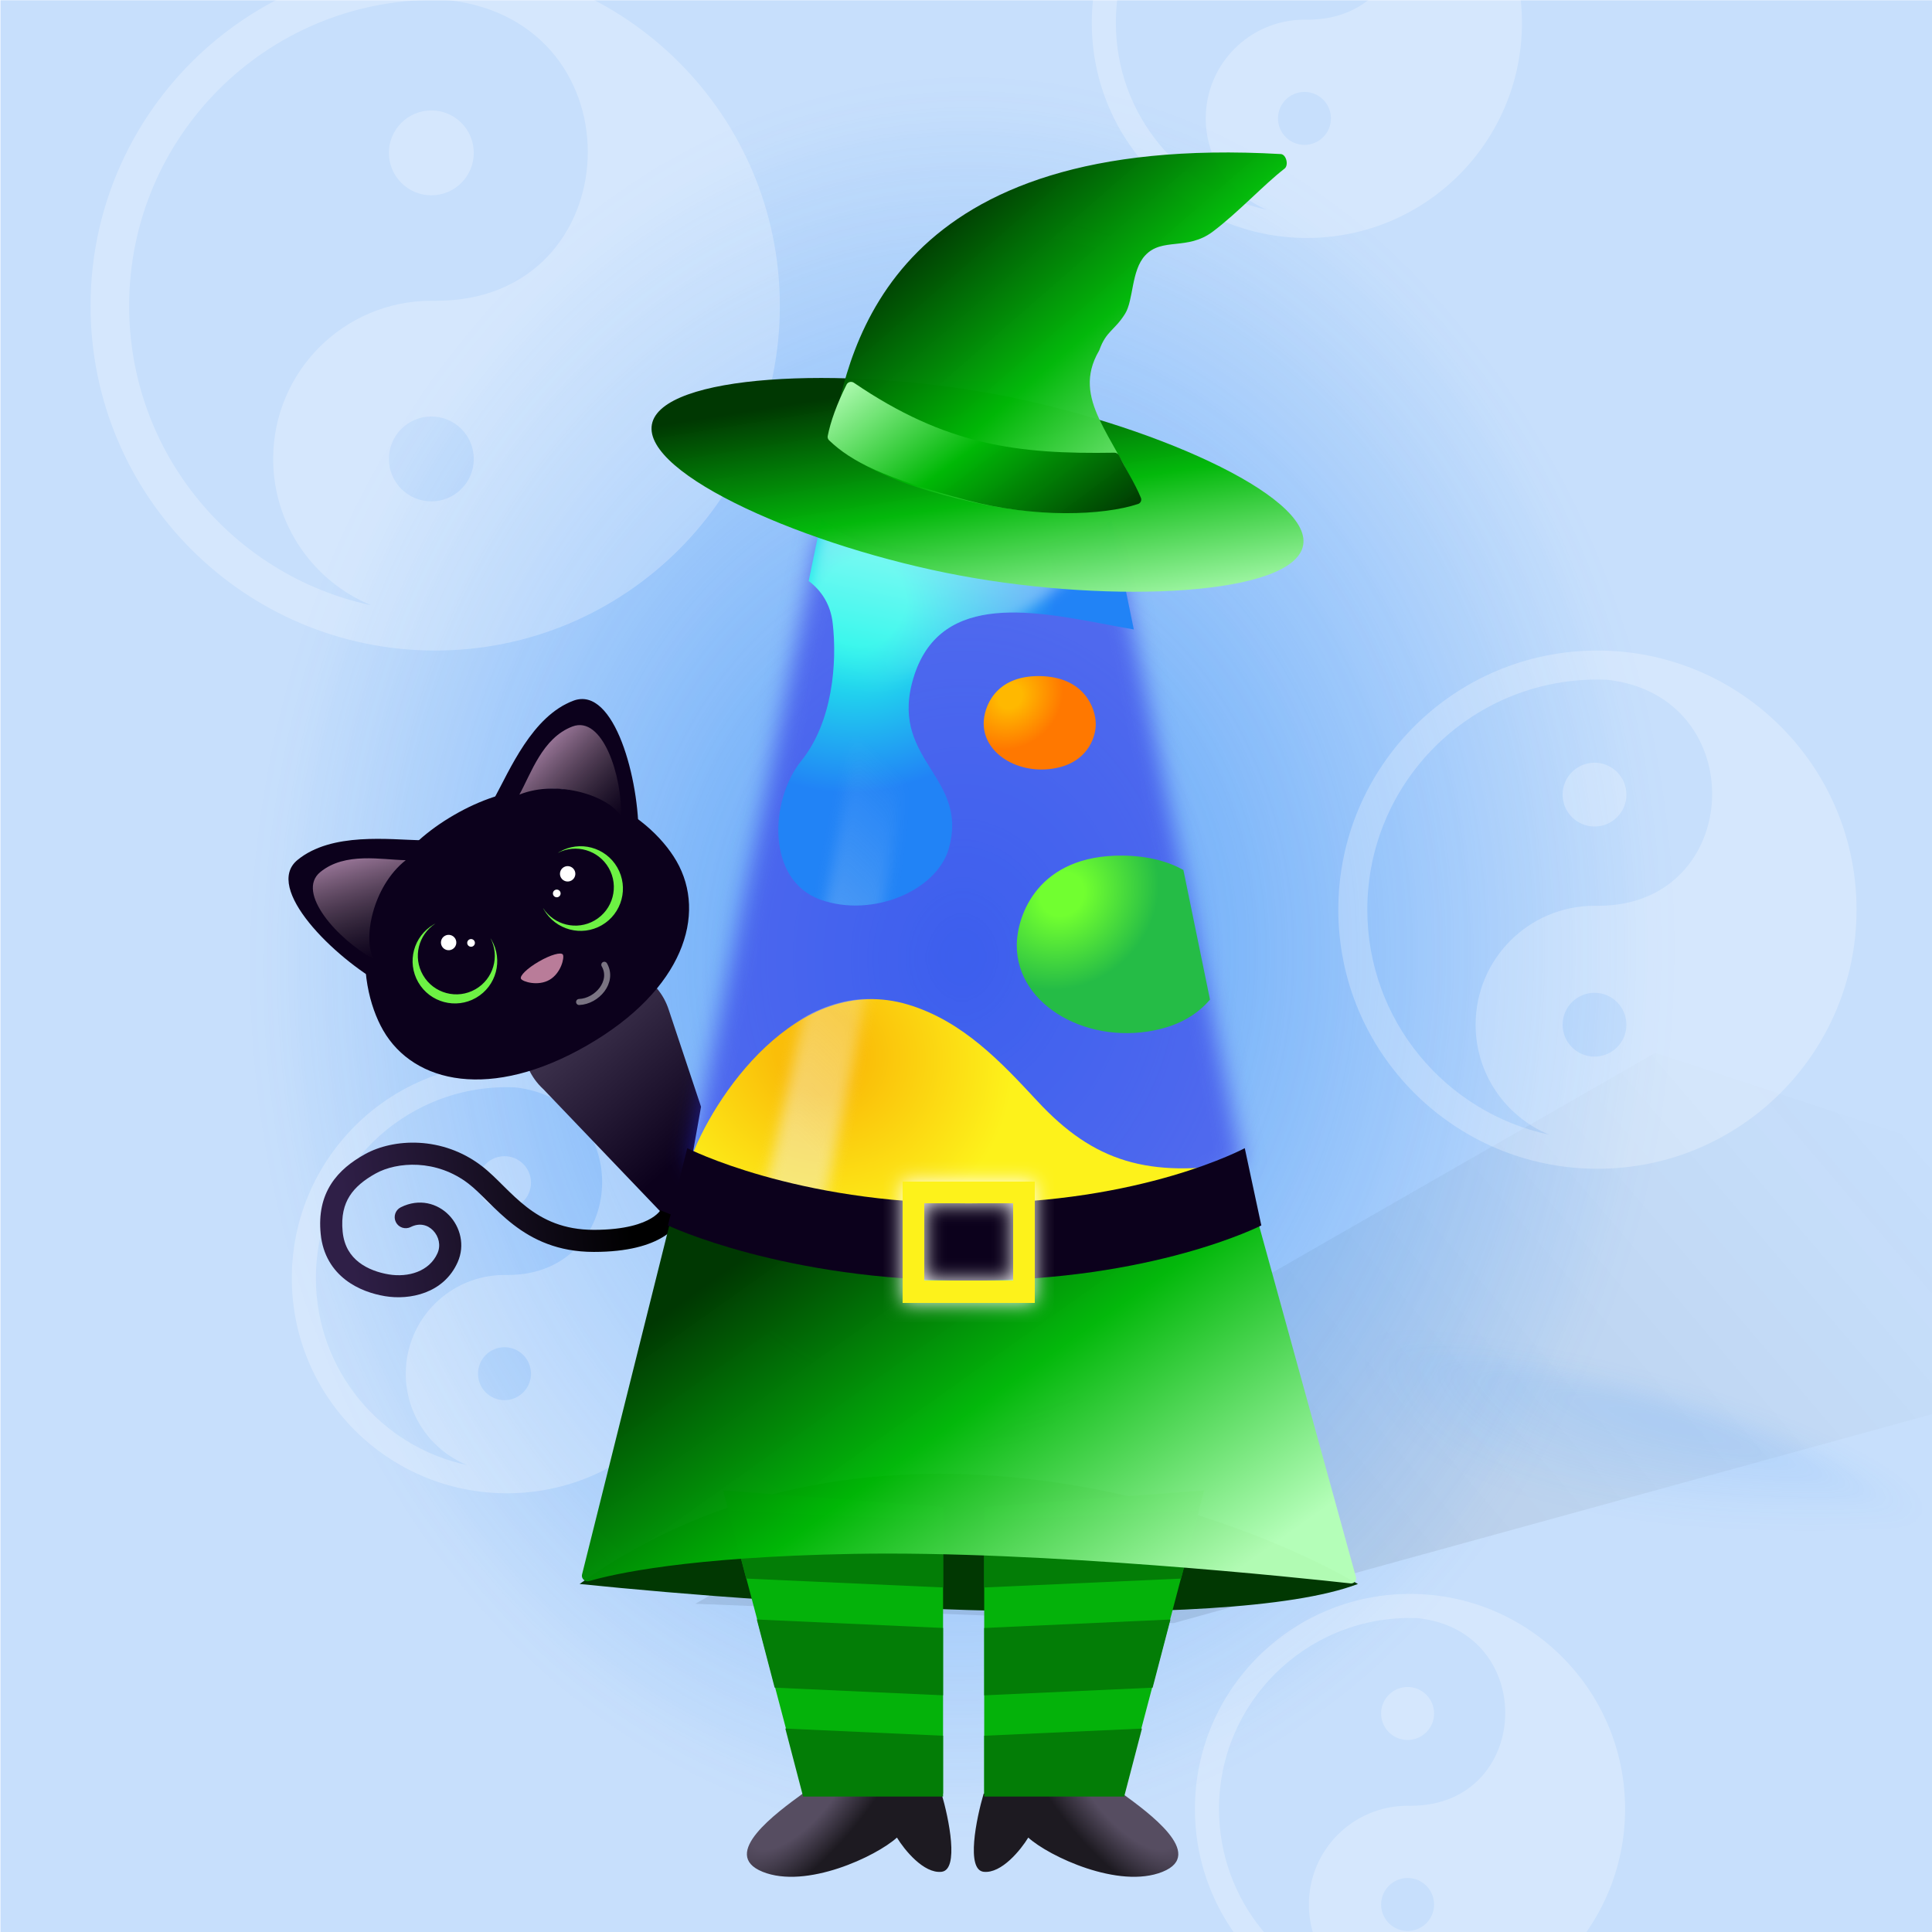
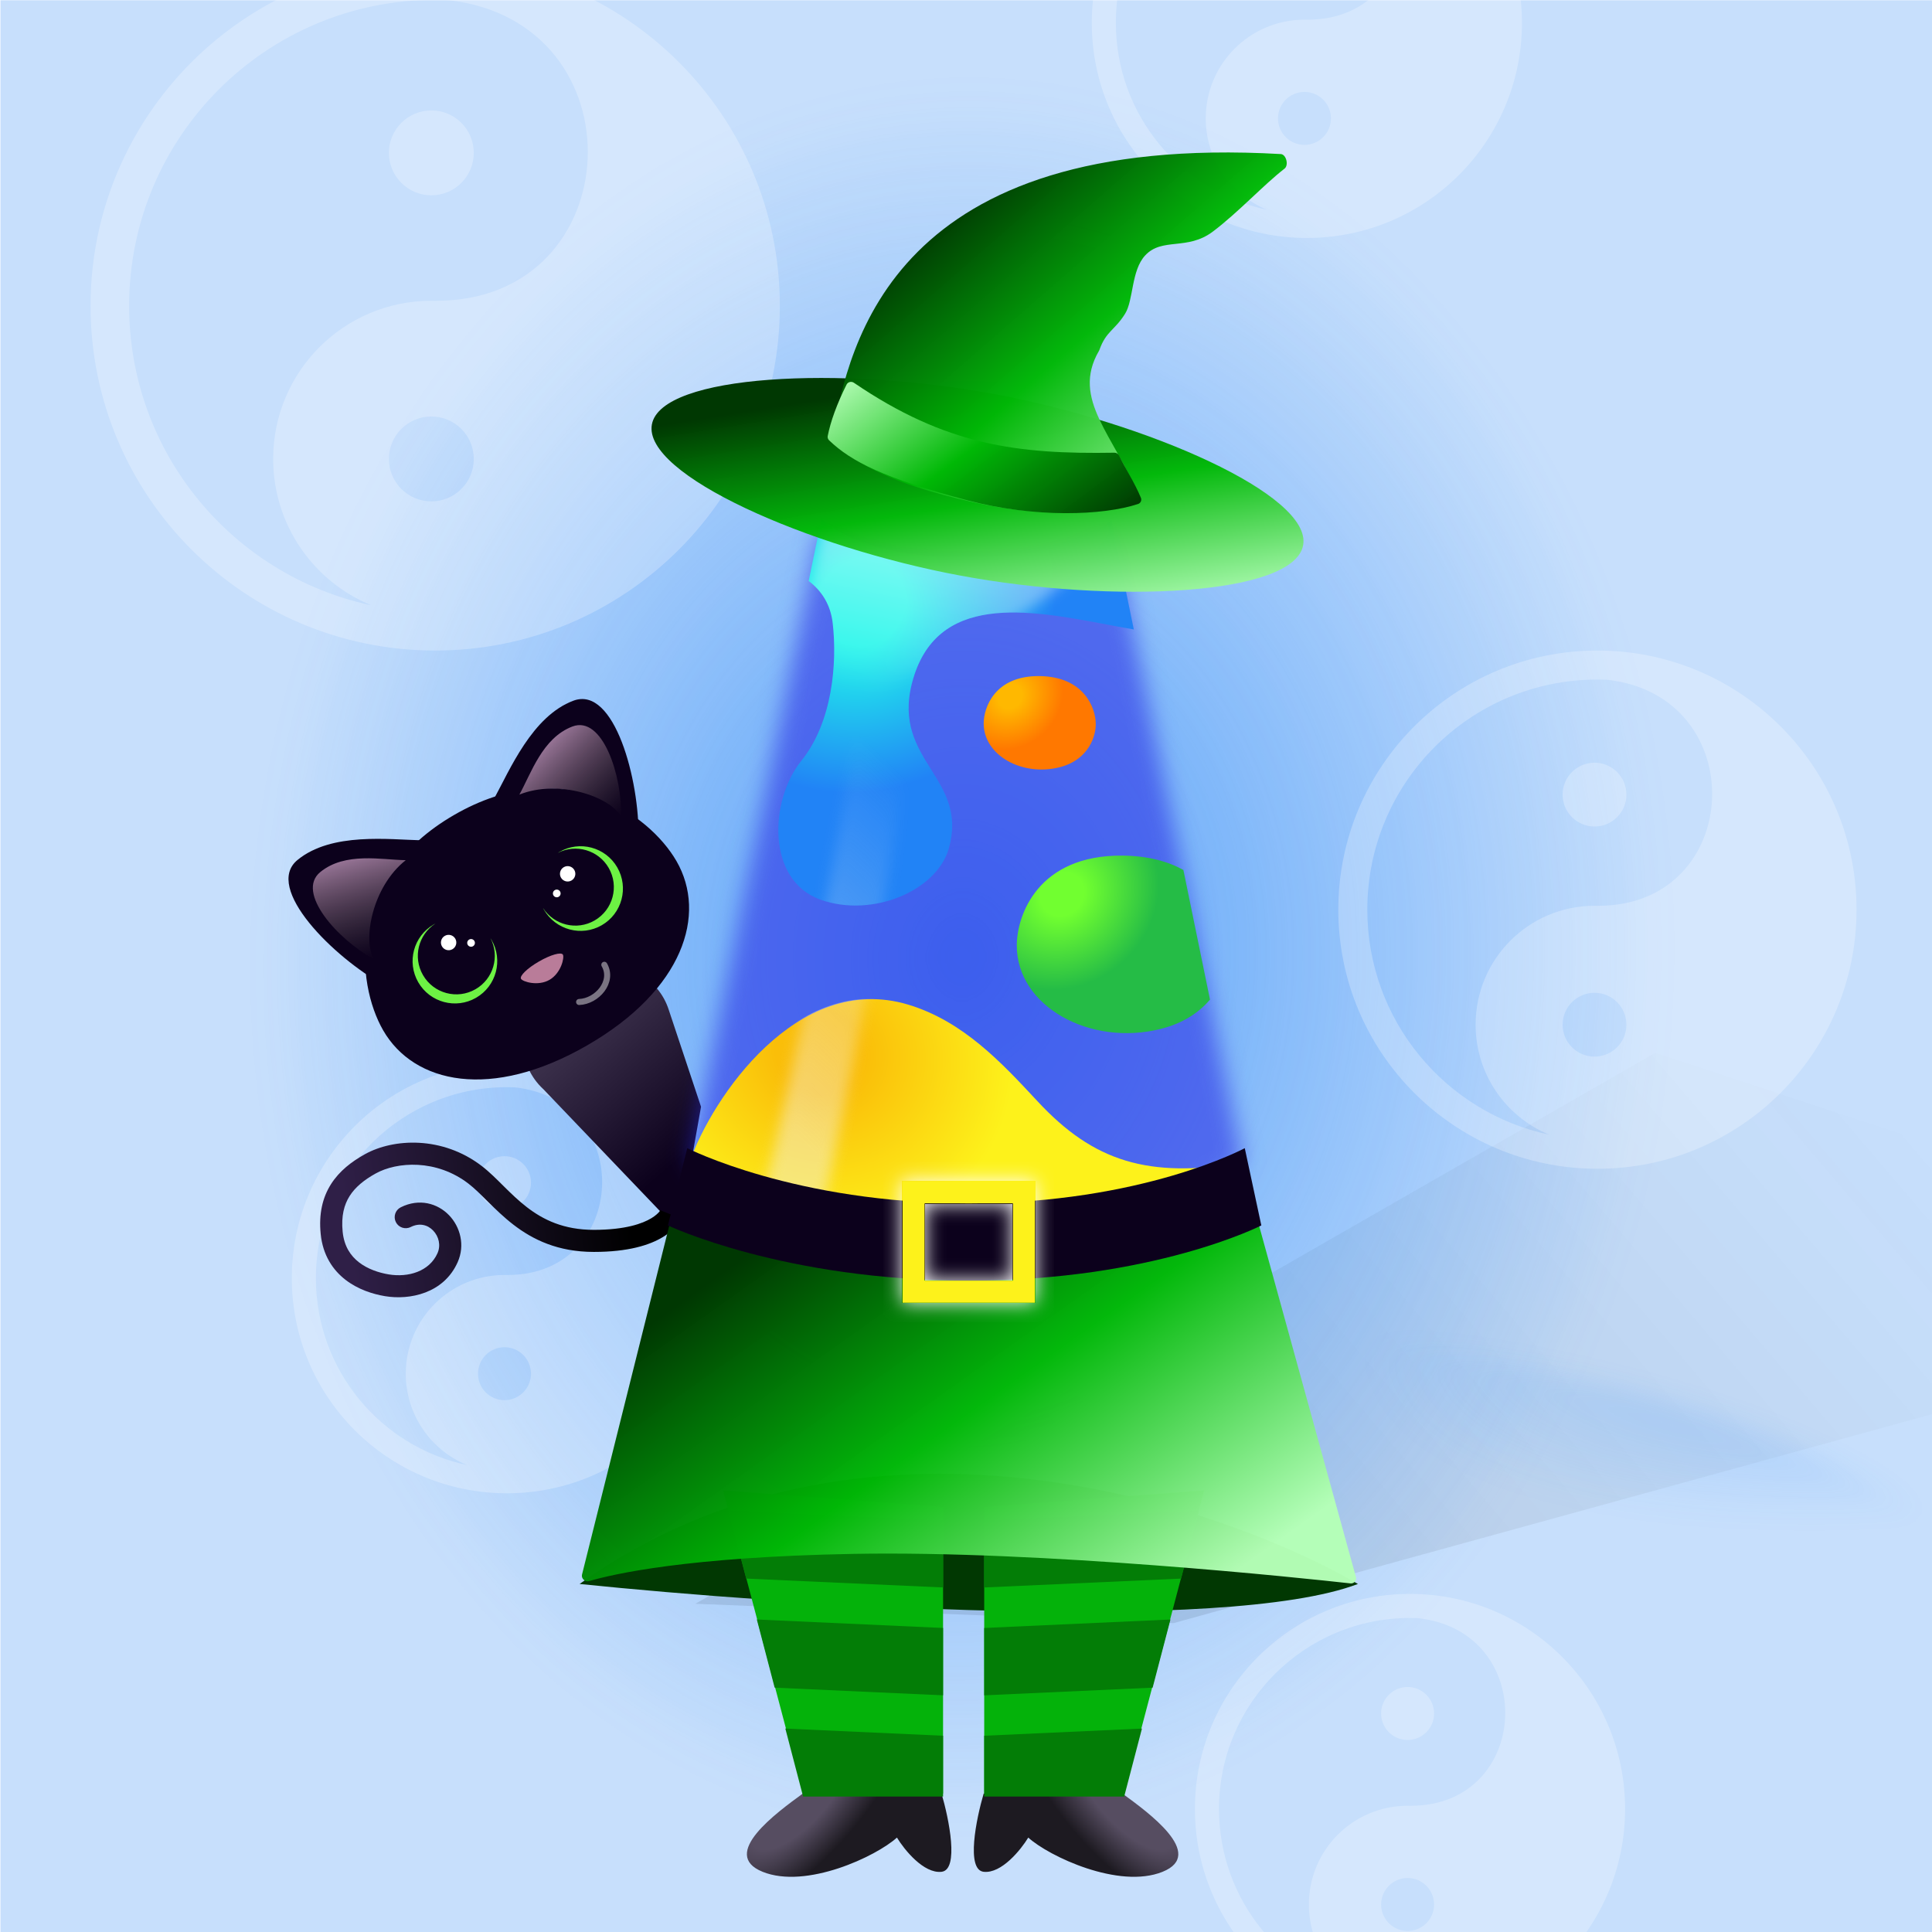
<svg xmlns="http://www.w3.org/2000/svg" width="350" height="350" viewBox="0 0 350 350" fill="none">
  <g clip-path="url(#clip0_28_276)">
    <rect width="350" height="350" fill="white" />
    <rect x="0.079" y="0.044" width="350" height="350" fill="#2183F7" fill-opacity="0.25" />
    <path d="M125.979 290.538L299.832 190.751L430.987 233.879L212.56 294.049L125.979 290.538Z" fill="url(#paint0_linear_28_276)" fill-opacity="0.1" />
    <g opacity="0.45" filter="url(#filter0_f_28_276)">
      <ellipse rx="194.596" ry="66.764" transform="matrix(0.999998 0.00221055 0.00221055 -0.999998 176.078 304.638)" fill="url(#paint1_radial_28_276)" />
    </g>
    <g opacity="0.7" filter="url(#filter1_f_28_276)">
      <ellipse cx="174.396" cy="137.609" rx="196.647" ry="242.448" transform="rotate(0.126655 174.396 137.609)" fill="url(#paint2_radial_28_276)" />
    </g>
  </g>
  <defs>
    <filter id="filter0_f_28_276" x="-23.076" y="233.315" width="398.306" height="142.646" filterUnits="userSpaceOnUse" color-interpolation-filters="sRGB">
      <feFlood flood-opacity="0" result="BackgroundImageFix" />
      <feBlend mode="normal" in="SourceGraphic" in2="BackgroundImageFix" result="shape" />
      <feGaussianBlur stdDeviation="2.279" result="effect1_foregroundBlur_28_276" />
    </filter>
    <filter id="filter1_f_28_276" x="-26.808" y="-109.396" width="402.409" height="494.01" filterUnits="userSpaceOnUse" color-interpolation-filters="sRGB">
      <feFlood flood-opacity="0" result="BackgroundImageFix" />
      <feBlend mode="normal" in="SourceGraphic" in2="BackgroundImageFix" result="shape" />
      <feGaussianBlur stdDeviation="2.279" result="effect1_foregroundBlur_28_276" />
    </filter>
    <linearGradient id="paint0_linear_28_276" x1="194.836" y1="271.638" x2="316.537" y2="167.936" gradientUnits="userSpaceOnUse">
      <stop />
      <stop offset="1" stop-color="#333333" stop-opacity="0" />
    </linearGradient>
    <radialGradient id="paint1_radial_28_276" cx="0" cy="0" r="1" gradientUnits="userSpaceOnUse" gradientTransform="translate(194.596 76.624) rotate(99.1226) scale(43.9775 125.337)">
      <stop stop-color="#2183F7" />
      <stop offset="1" stop-color="#2183F7" stop-opacity="0" />
    </radialGradient>
    <radialGradient id="paint2_radial_28_276" cx="0" cy="0" r="1" gradientUnits="userSpaceOnUse" gradientTransform="translate(174.396 173.413) rotate(92.5586) scale(157.837 128.153)">
      <stop stop-color="#2183F7" />
      <stop offset="1" stop-color="#2183F7" stop-opacity="0" />
    </radialGradient>
    <clipPath id="clip0_28_276">
      <rect width="350" height="350" fill="white" />
    </clipPath>
  </defs>
  <g clip-path="url(#clip0_589_123547)">
    <g style="mix-blend-mode:overlay">
      <path fill-rule="evenodd" clip-rule="evenodd" d="M78.841 117.851C113.323 117.851 141.276 89.898 141.276 55.417C141.276 20.935 113.323 -7.018 78.841 -7.018C44.359 -7.018 16.406 20.935 16.406 55.417C16.406 89.898 44.359 117.851 78.841 117.851ZM78.841 -0.029C79.613 -0.029 80.381 -0.014 81.145 0.018C116.331 3.897 114.168 54.485 79.074 54.485C79.041 54.485 79.008 54.489 78.975 54.497C78.698 54.489 78.421 54.485 78.142 54.485C62.317 54.485 49.487 67.314 49.487 83.139C49.487 95.104 56.82 105.356 67.237 109.646C42.186 104.312 23.395 82.059 23.395 55.417C23.395 24.795 48.219 -0.029 78.841 -0.029ZM78.142 90.827C82.388 90.827 85.83 87.385 85.83 83.139C85.83 78.894 82.388 75.452 78.142 75.452C73.896 75.452 70.454 78.894 70.454 83.139C70.454 87.385 73.896 90.827 78.142 90.827Z" fill="white" fill-opacity="0.25" />
      <path d="M85.83 27.694C85.83 31.939 82.388 35.382 78.142 35.382C73.896 35.382 70.454 31.939 70.454 27.694C70.454 23.448 73.896 20.006 78.142 20.006C82.388 20.006 85.83 23.448 85.83 27.694Z" fill="white" fill-opacity="0.25" />
    </g>
    <g style="mix-blend-mode:overlay">
      <path fill-rule="evenodd" clip-rule="evenodd" d="M91.83 270.521C113.349 270.521 130.794 253.076 130.794 231.556C130.794 210.036 113.349 192.591 91.83 192.591C70.31 192.591 52.865 210.036 52.865 231.556C52.865 253.076 70.31 270.521 91.83 270.521ZM91.83 196.953C92.311 196.953 92.791 196.963 93.268 196.982C115.226 199.403 113.877 230.974 91.975 230.974C91.954 230.974 91.934 230.977 91.913 230.982C91.74 230.977 91.567 230.974 91.393 230.974C81.517 230.974 73.51 238.981 73.51 248.857C73.51 256.324 78.087 262.723 84.588 265.4C68.954 262.071 57.227 248.183 57.227 231.556C57.227 212.445 72.719 196.953 91.83 196.953ZM91.393 253.655C94.043 253.655 96.191 251.507 96.191 248.857C96.191 246.208 94.043 244.06 91.393 244.06C88.744 244.06 86.596 246.208 86.596 248.857C86.596 251.507 88.744 253.655 91.393 253.655Z" fill="white" fill-opacity="0.25" />
      <path d="M96.191 214.254C96.191 216.904 94.043 219.052 91.393 219.052C88.744 219.052 86.596 216.904 86.596 214.254C86.596 211.605 88.744 209.456 91.393 209.456C94.043 209.456 96.191 211.605 96.191 214.254Z" fill="white" fill-opacity="0.25" />
    </g>
    <g style="mix-blend-mode:overlay">
      <path fill-rule="evenodd" clip-rule="evenodd" d="M255.436 366.68C276.956 366.68 294.401 349.235 294.401 327.715C294.401 306.195 276.956 288.75 255.436 288.75C233.916 288.75 216.471 306.195 216.471 327.715C216.471 349.235 233.916 366.68 255.436 366.68ZM255.436 293.112C255.918 293.112 256.397 293.122 256.874 293.141C278.833 295.562 277.483 327.133 255.582 327.133C255.561 327.133 255.54 327.136 255.52 327.141C255.347 327.136 255.174 327.133 255 327.133C245.123 327.133 237.117 335.14 237.117 345.016C237.117 352.483 241.693 358.882 248.194 361.559C232.56 358.23 220.833 344.342 220.833 327.715C220.833 308.604 236.325 293.112 255.436 293.112ZM255 349.814C257.65 349.814 259.798 347.666 259.798 345.016C259.798 342.367 257.65 340.219 255 340.219C252.35 340.219 250.202 342.367 250.202 345.016C250.202 347.666 252.35 349.814 255 349.814Z" fill="white" fill-opacity="0.25" />
      <path d="M259.798 310.413C259.798 313.063 257.65 315.211 255 315.211C252.35 315.211 250.202 313.063 250.202 310.413C250.202 307.764 252.35 305.615 255 305.615C257.65 305.615 259.798 307.764 259.798 310.413Z" fill="white" fill-opacity="0.25" />
    </g>
    <g style="mix-blend-mode:overlay">
      <path fill-rule="evenodd" clip-rule="evenodd" d="M236.751 43.112C258.271 43.112 275.716 25.667 275.716 4.147C275.716 -17.373 258.271 -34.818 236.751 -34.818C215.232 -34.818 197.787 -17.373 197.787 4.147C197.787 25.667 215.232 43.112 236.751 43.112ZM236.751 -30.456C237.233 -30.456 237.713 -30.446 238.19 -30.427C260.148 -28.005 258.799 3.566 236.897 3.566C236.876 3.566 236.856 3.568 236.835 3.573C236.662 3.568 236.489 3.566 236.315 3.566C226.439 3.566 218.432 11.572 218.432 21.449C218.432 28.916 223.009 35.314 229.51 37.991C213.875 34.662 202.148 20.774 202.148 4.147C202.148 -14.964 217.641 -30.456 236.751 -30.456ZM236.315 26.247C238.965 26.247 241.113 24.099 241.113 21.449C241.113 18.799 238.965 16.651 236.315 16.651C233.665 16.651 231.517 18.799 231.517 21.449C231.517 24.099 233.665 26.247 236.315 26.247Z" fill="white" fill-opacity="0.25" />
      <path d="M241.113 -13.155C241.113 -10.505 238.965 -8.357 236.315 -8.357C233.665 -8.357 231.517 -10.505 231.517 -13.155C231.517 -15.804 233.665 -17.952 236.315 -17.952C238.965 -17.952 241.113 -15.804 241.113 -13.155Z" fill="white" fill-opacity="0.25" />
    </g>
    <g style="mix-blend-mode:overlay">
      <path fill-rule="evenodd" clip-rule="evenodd" d="M289.388 211.732C315.312 211.732 336.328 190.716 336.328 164.792C336.328 138.867 315.312 117.852 289.388 117.852C263.464 117.852 242.448 138.867 242.448 164.792C242.448 190.716 263.464 211.732 289.388 211.732ZM289.388 123.106C289.968 123.106 290.546 123.118 291.12 123.141C317.574 126.058 315.947 164.091 289.563 164.091C289.538 164.091 289.513 164.094 289.489 164.1C289.281 164.094 289.072 164.091 288.862 164.091C276.964 164.091 267.319 173.736 267.319 185.635C267.319 194.63 272.832 202.338 280.664 205.563C261.83 201.552 247.702 184.822 247.702 164.792C247.702 141.769 266.366 123.106 289.388 123.106ZM288.862 191.414C292.055 191.414 294.642 188.827 294.642 185.635C294.642 182.442 292.055 179.855 288.862 179.855C285.67 179.855 283.082 182.442 283.082 185.635C283.082 188.827 285.67 191.414 288.862 191.414Z" fill="white" fill-opacity="0.25" />
      <path d="M294.642 143.949C294.642 147.141 292.055 149.729 288.862 149.729C285.67 149.729 283.082 147.141 283.082 143.949C283.082 140.757 285.67 138.169 288.862 138.169C292.055 138.169 294.642 140.757 294.642 143.949Z" fill="white" fill-opacity="0.25" />
    </g>
  </g>
  <defs>
    <clipPath id="clip0_589_123547">
      <rect width="350" height="350" fill="white" />
    </clipPath>
  </defs>
  <path d="M98.452 197.334C97.241 196.223 96.333 194.929 95.719 193.543L95 186.483C95.632 183.534 97.422 180.812 100.292 179.087L104.357 176.643C107.09 174.999 110.176 174.643 112.982 175.334L119.003 179.057C119.951 180.178 120.701 181.508 121.177 183.018L127 200.5L123 223L98.452 197.334Z" fill="url(#paint0_linear_902_111870)" />
  <path d="M122.552 156.001C128.112 165.631 123.807 179.31 106.396 189.363C88.985 199.415 74.985 196.303 69.426 186.674C64.414 177.993 62.729 158.917 82.296 147.62C101.863 136.323 117.541 147.32 122.552 156.001Z" fill="#0C011C" />
  <path fill-rule="evenodd" clip-rule="evenodd" d="M88.861 169.966C90.562 173.254 89.391 177.331 86.152 179.201C82.818 181.126 78.555 179.984 76.629 176.649C74.761 173.414 75.782 169.303 78.891 167.304C78.786 167.358 78.682 167.415 78.578 167.475C74.911 169.592 73.654 174.282 75.772 177.95C77.889 181.617 82.579 182.874 86.246 180.756C89.914 178.639 91.171 173.949 89.053 170.281C88.991 170.174 88.927 170.069 88.861 169.966Z" fill="#6DF244" />
  <circle cx="81.273" cy="170.749" r="1.394" transform="rotate(-30 81.2727 170.749)" fill="white" />
  <circle cx="85.337" cy="170.816" r="0.697" transform="rotate(-30 85.337 170.816)" fill="white" />
  <path fill-rule="evenodd" clip-rule="evenodd" d="M109.017 167.611C105.349 169.729 100.659 168.472 98.542 164.804C98.479 164.697 98.42 164.588 98.364 164.479C100.36 167.597 104.477 168.622 107.717 166.752C111.051 164.827 112.194 160.563 110.269 157.229C108.4 153.993 104.329 152.822 101.042 154.516C101.142 154.452 101.244 154.389 101.348 154.329C105.016 152.212 109.706 153.469 111.823 157.136C113.941 160.804 112.684 165.494 109.017 167.611Z" fill="#6DF244" />
  <circle r="1.394" transform="matrix(-0.866025 0.5 0.5 0.866025 102.836 158.301)" fill="white" />
  <circle r="0.697" transform="matrix(-0.866025 0.5 0.5 0.866025 100.862 161.855)" fill="white" />
  <path d="M101.975 172.942C102.278 173.466 101.646 176.295 99.55 177.505C97.454 178.715 94.688 177.848 94.386 177.324C94.083 176.8 95.537 175.394 97.633 174.184C99.728 172.974 101.673 172.418 101.975 172.942Z" fill="#B97C99" />
  <path d="M103.875 126.939C96.387 129.744 92.358 139.49 89.483 144.734C104.079 139.343 112.84 146.849 115.67 151.751C115.874 141.514 111.363 124.134 103.875 126.939Z" fill="#0C011C" />
  <path d="M103.697 131.614C98.244 133.677 96.209 140.16 94.09 143.947C101.29 141.081 110.485 144.378 112.51 147.885C112.72 140.524 109.149 129.552 103.697 131.614Z" fill="url(#paint1_linear_902_111870)" />
  <path d="M53.885 155.801C60.058 150.719 70.513 152.102 76.492 152.234C64.524 162.179 66.645 173.52 69.475 178.422C60.508 173.48 47.712 160.883 53.885 155.801Z" fill="#0C011C" />
  <path d="M58.025 157.982C62.537 154.291 69.169 155.771 73.509 155.829C67.427 160.632 65.685 170.244 67.709 173.75C61.23 170.251 53.513 161.673 58.025 157.982Z" fill="url(#paint2_linear_902_111870)" />
  <path d="M109.478 174.779C111.255 177.857 108.127 181.406 104.911 181.52" stroke="white" stroke-opacity="0.45" stroke-width="1.095" stroke-linecap="round" />
  <path d="M86.084 212.841L84.865 214.426L86.084 212.841ZM74.394 222.289C73.406 222.783 72.205 222.382 71.711 221.394C71.217 220.406 71.618 219.205 72.606 218.711L74.394 222.289ZM121.5 220C123.358 220.741 123.357 220.743 123.356 220.745C123.356 220.746 123.355 220.748 123.354 220.749C123.353 220.752 123.352 220.755 123.351 220.758C123.348 220.764 123.346 220.77 123.343 220.776C123.338 220.789 123.332 220.803 123.325 220.818C123.312 220.849 123.296 220.884 123.277 220.923C123.239 221.001 123.189 221.097 123.126 221.207C122.999 221.427 122.817 221.703 122.563 222.014C122.052 222.64 121.264 223.391 120.079 224.109C117.708 225.547 113.844 226.798 107.584 226.798V222.798C113.325 222.798 116.419 221.651 118.006 220.689C118.799 220.208 119.24 219.759 119.464 219.485C119.577 219.347 119.638 219.248 119.663 219.206C119.675 219.184 119.678 219.177 119.674 219.185C119.672 219.189 119.669 219.197 119.663 219.209C119.66 219.215 119.657 219.222 119.654 219.231C119.652 219.235 119.65 219.239 119.648 219.244C119.648 219.246 119.647 219.249 119.646 219.251C119.645 219.252 119.644 219.254 119.644 219.255C119.643 219.257 119.642 219.259 121.5 220ZM107.584 226.798C101.061 226.798 96.517 224.57 92.987 221.845C91.253 220.507 89.769 219.053 88.457 217.752C87.11 216.416 85.992 215.294 84.865 214.426L87.303 211.256C88.676 212.312 89.996 213.645 91.273 214.912C92.587 216.214 93.915 217.508 95.431 218.679C98.401 220.971 102.108 222.798 107.584 222.798V226.798ZM84.865 214.426C79.044 209.949 71.91 210.447 68.055 212.589L66.113 209.093C71.256 206.235 80.124 205.733 87.303 211.256L84.865 214.426ZM68.055 212.589C65.963 213.752 64.365 215.051 63.343 216.662C62.346 218.234 61.788 220.274 62.075 223.142L58.095 223.54C57.732 219.908 58.424 216.948 59.965 214.52C61.48 212.131 63.706 210.43 66.113 209.093L68.055 212.589ZM62.075 223.142C62.341 225.805 63.535 227.527 65.05 228.695C66.622 229.907 68.612 230.568 70.414 230.868L69.756 234.814C67.558 234.448 64.873 233.609 62.608 231.863C60.285 230.072 58.478 227.377 58.095 223.54L62.075 223.142ZM70.414 230.868C73.966 231.46 77.785 230.34 79.257 227.029L82.912 228.653C80.383 234.342 74.204 235.555 69.756 234.814L70.414 230.868ZM79.257 227.029C79.887 225.61 79.503 224.003 78.474 222.93C77.5 221.915 76.037 221.468 74.394 222.289L72.606 218.711C75.963 217.032 79.292 218.005 81.36 220.161C83.373 222.259 84.281 225.572 82.912 228.653L79.257 227.029Z" fill="url(#paint3_linear_902_111870)" />
  <defs>
    <linearGradient id="paint0_linear_902_111870" x1="127" y1="206.5" x2="104.5" y2="181" gradientUnits="userSpaceOnUse">
      <stop stop-color="#0C011C" />
      <stop offset="1" stop-color="#423752" />
    </linearGradient>
    <linearGradient id="paint1_linear_902_111870" x1="98.848" y1="134.269" x2="112.259" y2="148.03" gradientUnits="userSpaceOnUse">
      <stop stop-color="#9C789B" />
      <stop offset="1" stop-color="#5B5252" stop-opacity="0" />
    </linearGradient>
    <linearGradient id="paint2_linear_902_111870" x1="62.748" y1="155.111" x2="67.96" y2="173.605" gradientUnits="userSpaceOnUse">
      <stop stop-color="#9C789B" />
      <stop offset="1" stop-color="#5B5252" stop-opacity="0" />
    </linearGradient>
    <linearGradient id="paint3_linear_902_111870" x1="63.083" y1="223.298" x2="122.083" y2="215.298" gradientUnits="userSpaceOnUse">
      <stop stop-color="#2F1F47" />
      <stop offset="0.856" />
    </linearGradient>
  </defs>
  <g filter="url(#filter0_f_953_137978)">
    <path d="M148.717 95L125.019 209.98C124.948 210.324 125.078 210.673 125.367 210.873C128.479 213.027 147.033 225 175 225C202.967 225 221.521 213.027 224.633 210.873C224.922 210.673 225.052 210.324 224.981 209.98L201.283 95C201.249 95.067 201.205 95.129 201.15 95.184C199.818 96.524 193.18 102.106 175 102.106C156.82 102.106 150.182 96.524 148.85 95.184C148.795 95.129 148.751 95.067 148.717 95Z" fill="#2D34E6" fill-opacity="0.6" />
  </g>
  <defs>
    <filter id="filter0_f_953_137978" x="-4" y="-4" width="358" height="358" filterUnits="userSpaceOnUse" color-interpolation-filters="sRGB">
      <feFlood flood-opacity="0" result="BackgroundImageFix" />
      <feBlend mode="normal" in="SourceGraphic" in2="BackgroundImageFix" result="shape" />
      <feGaussianBlur stdDeviation="2" result="effect1_foregroundBlur_953_137978" />
    </filter>
  </defs>
  <path d="M201.33 94.231L205.4 114.032C203.808 113.761 202.153 113.448 200.459 113.128C186.293 110.453 169.479 107.277 165.223 123.731C163.365 130.915 166.057 135.213 168.676 139.394C171.205 143.431 173.665 147.359 171.9 153.669C169.751 161.35 158.067 166.325 148.671 162.995C138.746 159.477 139.443 144.904 145.148 137.85C150.853 130.795 151.677 120.031 150.853 112.871C150.454 109.41 148.742 106.935 146.502 105.251L148.841 93.881C148.875 93.948 148.92 94.01 148.975 94.066C150.853 95.959 156.979 101.03 175.237 101.03C192.824 101.03 199.656 95.82 201.33 94.231Z" fill="url(#paint0_radial_931_113783)" />
  <mask id="mask0_931_113783" style="mask-type:alpha" maskUnits="userSpaceOnUse" x="141" y="93" width="65" height="72">
    <path d="M201.33 94.23L205.4 114.031C203.808 113.76 202.153 113.447 200.459 113.127C186.293 110.452 169.479 107.276 165.223 123.73C163.365 130.914 166.057 135.212 168.676 139.393C171.205 143.43 173.665 147.358 171.9 153.668C169.751 161.349 158.067 166.324 148.671 162.994C138.746 159.476 139.443 144.903 145.148 137.849C150.853 130.794 151.677 120.03 150.853 112.87C150.454 109.409 148.742 106.934 146.502 105.25L148.841 93.88C148.875 93.947 148.92 94.009 148.975 94.065C150.313 95.413 156.979 101.029 175.237 101.029C192.824 101.029 199.656 95.819 201.33 94.23Z" fill="url(#paint1_radial_931_113783)" />
  </mask>
  <g mask="url(#mask0_931_113783)">
    <g filter="url(#filter0_f_931_113783)">
      <mask id="mask1_931_113783" style="mask-type:alpha" maskUnits="userSpaceOnUse" x="125" y="94" width="101" height="132">
        <path d="M149.015 95.064C149.102 94.64 149.475 94.336 149.907 94.336H200.399C200.831 94.336 201.205 94.64 201.292 95.064L225.146 211.159C225.227 211.555 225.041 211.955 224.68 212.137C220.777 214.109 198.528 224.817 175.153 225.128C151.731 225.438 129.441 214.178 125.603 212.141C125.253 211.954 125.077 211.562 125.157 211.173L149.015 95.064Z" fill="#577096" fill-opacity="0.75" />
      </mask>
      <g mask="url(#mask1_931_113783)">
        <g filter="url(#filter1_f_931_113783)">
          <path d="M207.362 76.106C211.019 110.268 146.094 132.571 113.174 139.453L113.174 76.106L207.362 76.106Z" fill="url(#paint2_linear_931_113783)" fill-opacity="0.5" />
        </g>
        <g filter="url(#filter2_f_931_113783)">
          <path d="M155.56 125.301C156.622 105.018 134.624 86.183 129.082 66.999C133.541 65.197 144.203 70.79 152.828 76.125C163.609 82.794 163.032 109.124 164.778 125.784C166.175 139.112 148.606 223.401 144.168 241.481L131.869 240.837C140.395 214.68 154.74 140.955 155.56 125.301Z" fill="url(#paint3_linear_931_113783)" fill-opacity="0.6" />
        </g>
      </g>
    </g>
  </g>
  <defs>
    <filter id="filter0_f_931_113783" x="122.744" y="92.057" width="104.986" height="135.355" filterUnits="userSpaceOnUse" color-interpolation-filters="sRGB">
      <feFlood flood-opacity="0" result="BackgroundImageFix" />
      <feBlend mode="normal" in="SourceGraphic" in2="BackgroundImageFix" result="shape" />
      <feGaussianBlur stdDeviation="1.139" result="effect1_foregroundBlur_931_113783" />
    </filter>
    <filter id="filter1_f_931_113783" x="112.262" y="75.195" width="96.159" height="65.17" filterUnits="userSpaceOnUse" color-interpolation-filters="sRGB">
      <feFlood flood-opacity="0" result="BackgroundImageFix" />
      <feBlend mode="normal" in="SourceGraphic" in2="BackgroundImageFix" result="shape" />
      <feGaussianBlur stdDeviation="0.456" result="effect1_foregroundBlur_931_113783" />
    </filter>
    <filter id="filter2_f_931_113783" x="128.17" y="65.743" width="37.598" height="176.65" filterUnits="userSpaceOnUse" color-interpolation-filters="sRGB">
      <feFlood flood-opacity="0" result="BackgroundImageFix" />
      <feBlend mode="normal" in="SourceGraphic" in2="BackgroundImageFix" result="shape" />
      <feGaussianBlur stdDeviation="0.456" result="effect1_foregroundBlur_931_113783" />
    </filter>
    <radialGradient id="paint0_radial_931_113783" cx="0" cy="0" r="1" gradientUnits="userSpaceOnUse" gradientTransform="translate(156.087 109.102) rotate(53.0717) scale(37.8406 40.3077)">
      <stop offset="0.203" style="stop-color: #21F6EA;" />
      <stop offset="0.891" style="stop-color: #2183F6;" />
    </radialGradient>
    <radialGradient id="paint1_radial_931_113783" cx="0" cy="0" r="1" gradientUnits="userSpaceOnUse" gradientTransform="translate(156.087 109.101) rotate(53.0717) scale(37.8406 40.3077)">
      <stop offset="0.203" stop-color="#71FF30" />
      <stop offset="0.891" stop-color="#25BC46" />
    </radialGradient>
    <linearGradient id="paint2_linear_931_113783" x1="145.368" y1="123.01" x2="155.982" y2="72.291" gradientUnits="userSpaceOnUse">
      <stop stop-color="white" stop-opacity="0" />
      <stop offset="0.471" stop-color="white" />
      <stop offset="1" stop-color="white" />
    </linearGradient>
    <linearGradient id="paint3_linear_931_113783" x1="160.882" y1="220.938" x2="202.107" y2="178" gradientUnits="userSpaceOnUse">
      <stop stop-color="#F2F2F2" />
      <stop offset="0" stop-color="#F2F2F2" />
      <stop offset="0.052" stop-color="#F2F2F2" stop-opacity="0.948" />
      <stop offset="1" stop-color="#F2F2F2" stop-opacity="0" />
    </linearGradient>
  </defs>
  <path d="M178.202 131.059C178.202 128.163 180.222 122.394 188.299 122.479C196.377 122.565 198.468 128.235 198.504 131.059C198.576 133.132 197.365 137.622 191.952 138.995C185.184 140.711 178.202 136.85 178.202 131.059Z" fill="url(#paint0_radial_931_113845)" />
  <defs>
    <radialGradient id="paint0_radial_931_113845" cx="0" cy="0" r="1" gradientUnits="userSpaceOnUse" gradientTransform="translate(182.959 126.151) rotate(45.5119) scale(10.2292 11.3416)">
      <stop offset="0.203" style="stop-color: #FFB800;" />
      <stop offset="0.891" style="stop-color: #FF7800;" />
    </radialGradient>
  </defs>
  <path d="M214.381 157.604L219.2 181.084C217.285 183.349 214.448 185.339 210.334 186.382C197.471 189.642 184.2 182.306 184.2 171.303C184.2 165.801 188.039 154.839 203.392 155.002C208.021 155.051 211.616 156.065 214.381 157.604Z" fill="url(#paint0_radial_931_113862)" />
  <defs>
    <radialGradient id="paint0_radial_931_113862" cx="0" cy="0" r="1" gradientUnits="userSpaceOnUse" gradientTransform="translate(192.4 161.977) rotate(48.2936) scale(18.5718 20.4588)">
      <stop offset="0.203" style="stop-color: #71FF30;" />
      <stop offset="0.891" style="stop-color: #25BC46;" />
    </radialGradient>
  </defs>
  <path d="M225 210.659C220.5 214 200.704 225 175.402 225C147.201 225 128.492 213.024 125.354 210.869C125.163 210.738 125.042 210.543 125 210.328C128.968 198.996 144.393 175.959 164.496 181.99C174.451 184.976 181.421 192.474 187.975 199.525C198.127 210.446 208 213.5 225 210.659C224.675 211.045 225.345 210.27 225 210.659Z" fill="url(#paint0_radial_931_113863)" />
  <mask id="mask0_931_113863" style="mask-type:alpha" maskUnits="userSpaceOnUse" x="124" y="180" width="101" height="45">
    <path d="M223.866 211.799C218.236 215.343 200.575 225 175.272 225C147.071 225 128.362 213.003 125.225 210.845C125.034 210.714 124.912 210.519 124.87 210.303C128.839 198.951 144.263 175.875 164.366 181.916C174.321 184.908 181.291 192.418 187.845 199.481C197.997 210.421 207.154 220.288 224.87 210.635C224.545 211.021 224.21 211.409 223.866 211.799Z" fill="url(#paint1_radial_931_113863)" />
  </mask>
  <g mask="url(#mask0_931_113863)">
    <g filter="url(#filter0_f_931_113863)">
      <mask id="mask1_931_113863" style="mask-type:alpha" maskUnits="userSpaceOnUse" x="124" y="94" width="102" height="132">
        <path d="M148.862 95.32C148.949 94.896 149.322 94.592 149.755 94.592H200.246C200.679 94.592 201.052 94.896 201.139 95.32L224.993 211.414C225.075 211.811 224.888 212.211 224.527 212.393C220.624 214.365 198.376 225.073 175 225.383C151.578 225.694 129.288 214.434 125.45 212.396C125.1 212.21 124.924 211.818 125.004 211.429L148.862 95.32Z" fill="#577096" fill-opacity="0.75" />
      </mask>
      <g mask="url(#mask1_931_113863)">
        <g filter="url(#filter1_f_931_113863)">
          <path d="M155.407 125.557C156.47 105.273 134.471 86.439 128.929 67.254C133.388 65.453 144.05 71.046 152.675 76.381C163.456 83.049 162.879 109.38 164.625 126.04C166.022 139.368 148.453 223.657 144.015 241.737L131.716 241.093C140.242 214.936 154.587 141.211 155.407 125.557Z" fill="url(#paint2_linear_931_113863)" fill-opacity="0.6" />
        </g>
      </g>
    </g>
  </g>
  <defs>
    <filter id="filter0_f_931_113863" x="122.591" y="92.313" width="105.59" height="135.355" filterUnits="userSpaceOnUse" color-interpolation-filters="sRGB">
      <feFlood flood-opacity="0" result="BackgroundImageFix" />
      <feBlend mode="normal" in="SourceGraphic" in2="BackgroundImageFix" result="shape" />
      <feGaussianBlur stdDeviation="1.139" result="effect1_foregroundBlur_931_113863" />
    </filter>
    <filter id="filter1_f_931_113863" x="128.017" y="65.999" width="37.598" height="176.65" filterUnits="userSpaceOnUse" color-interpolation-filters="sRGB">
      <feFlood flood-opacity="0" result="BackgroundImageFix" />
      <feBlend mode="normal" in="SourceGraphic" in2="BackgroundImageFix" result="shape" />
      <feGaussianBlur stdDeviation="0.456" result="effect1_foregroundBlur_931_113863" />
    </filter>
    <radialGradient id="paint0_radial_931_113863" cx="0" cy="0" r="1" gradientUnits="userSpaceOnUse" gradientTransform="translate(148.451 190.545) rotate(28.2255) scale(40.1081 37.0676)">
      <stop offset="0.203" style="stop-color: #FABE09;" />
      <stop offset="0.891" style="stop-color: #FDF21B;" />
    </radialGradient>
    <radialGradient id="paint1_radial_931_113863" cx="0" cy="0" r="1" gradientUnits="userSpaceOnUse" gradientTransform="translate(146.382 191.229) rotate(27.0849) scale(58.9221 42.3164)">
      <stop offset="0.302" stop-color="#FFB800" />
      <stop offset="1" stop-color="#FF7800" />
    </radialGradient>
    <linearGradient id="paint2_linear_931_113863" x1="160.729" y1="221.194" x2="201.954" y2="178.256" gradientUnits="userSpaceOnUse">
      <stop stop-color="#F2F2F2" />
      <stop offset="0" stop-color="#F2F2F2" />
      <stop offset="0.052" stop-color="#F2F2F2" stop-opacity="0.948" />
      <stop offset="1" stop-color="#F2F2F2" stop-opacity="0" />
    </linearGradient>
  </defs>
  <path d="M105 286.95C141.989 290.761 221.974 296.097 246 286.95C220.04 271.895 155.495 250.819 105 286.95Z" fill="#013802" />
  <path d="M170.567 339.095C173.799 338.74 171.914 329.499 170.567 324.923H145.43C140.792 328.318 130.259 335.906 138.159 339.095C146.06 342.283 158.747 336.29 162.488 332.895C163.834 335.109 167.336 339.449 170.567 339.095Z" fill="url(#paint0_radial_902_116288)" />
  <path d="M170.846 273.018V324.923H145.49L131 270L170.846 273.018Z" fill="#04B20A" />
  <mask id="mask0_902_116288" style="mask-type:alpha" maskUnits="userSpaceOnUse" x="131" y="270" width="40" height="56">
    <path d="M170.846 273.047V325.462H145.49L131 270L170.846 273.047Z" fill="white" />
  </mask>
  <g mask="url(#mask0_902_116288)">
    <rect width="57.959" height="12.189" transform="matrix(0.998967 0.0454358 -0.044586 0.999006 129.225 312.552)" fill="#037D06" />
    <rect width="57.959" height="12.189" transform="matrix(0.998967 0.0454358 -0.044586 0.999006 130.091 293.068)" fill="#037D06" />
    <rect x="130.962" y="273.585" width="57.959" height="12.189" transform="rotate(2.57969 130.962 273.585)" fill="#037D06" />
  </g>
  <path d="M178.201 339.095C174.969 338.74 176.854 329.499 178.201 324.923H203.338C207.977 328.318 218.51 335.906 210.609 339.095C202.709 342.283 190.022 336.29 186.281 332.895C184.934 335.109 181.433 339.449 178.201 339.095Z" fill="url(#paint1_radial_902_116288)" />
  <path d="M178.299 273.018V324.923H203.656L218.146 270L178.299 273.018Z" fill="#04B20A" />
  <mask id="mask1_902_116288" style="mask-type:alpha" maskUnits="userSpaceOnUse" x="178" y="270" width="41" height="56">
    <path d="M178.301 273.047V325.462H203.658L218.147 270L178.301 273.047Z" fill="white" />
  </mask>
  <g mask="url(#mask1_902_116288)">
    <rect width="57.959" height="12.189" transform="matrix(-0.998967 0.0454358 0.044586 0.999006 219.923 312.552)" fill="#037D06" />
    <rect width="57.959" height="12.189" transform="matrix(-0.998967 0.0454358 0.044586 0.999006 219.057 293.068)" fill="#037D06" />
    <rect width="57.959" height="12.189" transform="matrix(-0.998987 0.0450089 0.0450089 0.998987 218.186 273.585)" fill="#037D06" />
  </g>
  <path d="M245.641 285.697L224.777 210.006C224.631 209.474 224.043 209.195 223.534 209.408C183.446 226.102 142.208 216.668 125.484 209.436C124.962 209.21 124.373 209.509 124.235 210.061L105.44 285.239C105.258 285.966 105.997 286.643 106.717 286.431C111.115 285.139 124.609 282.054 154.5 281.5C188.954 280.862 236.15 285.902 244.659 286.849C245.301 286.92 245.812 286.32 245.641 285.697Z" fill="url(#paint2_linear_902_116288)" />
  <path d="M124.5 208C124.5 208 144 218 175.5 218C207 218 225.5 208 225.5 208L228.5 222C228.5 222 209 232 175.5 232C142 232 121 222 121 222L124.5 208Z" fill="#0C011C" />
  <g filter="url(#filter0_d_902_116288)">
-     <rect x="165.5" y="216" width="20" height="18" stroke="#FDF21B" stroke-width="4" shape-rendering="crispEdges" />
+     <rect x="165.5" y="216" width="20" height="18" stroke="#FDF21B" stroke-width="4" shape-rendering="geometricPrecision" />
  </g>
  <path d="M236.072 98.79C234.385 107.874 201.732 109.429 174.03 104.285C146.329 99.141 116.41 85.968 118.097 76.884C119.784 67.8 152.437 66.245 180.139 71.389C207.841 76.532 237.759 89.706 236.072 98.79Z" fill="url(#paint3_linear_902_116288)" />
  <path d="M176.133 90.94C160.87 87.486 155.063 83.952 151.036 80.068C150.823 79.862 150.726 79.576 150.776 79.284C153.764 61.898 162.048 23.94 232.022 27.909C233.018 27.966 233.5 29.931 232.713 30.543C228.88 33.522 224.321 38.484 219.72 41.953C215.065 45.462 210.544 42.942 207.45 46.282C204.919 49.016 205.36 54.377 203.821 56.838C201.904 59.902 200.396 59.953 199.176 63.375C199.156 63.432 199.129 63.49 199.098 63.542C193.919 72.432 202.017 78.889 206.299 90.045C206.492 90.548 206.195 91.102 205.671 91.224C197.885 93.038 188.578 93.757 176.133 90.94Z" fill="url(#paint4_linear_902_116288)" />
  <path d="M150.204 79.774C154.238 83.629 160.17 86.652 175.3 90.647C187.445 93.854 199.865 93.402 206.174 91.299C206.641 91.143 206.871 90.632 206.684 90.177C205.585 87.5 203.802 84.765 202.753 82.556C202.594 82.222 202.255 82.005 201.885 82.011C184.368 82.302 171.422 80.721 154.691 69.341C154.237 69.032 153.608 69.181 153.362 69.672C151.603 73.194 150.456 76.391 149.95 78.979C149.893 79.27 149.989 79.569 150.204 79.774Z" fill="url(#paint5_linear_902_116288)" />
  <defs>
    <filter id="filter0_d_902_116288" x="160.059" y="210.559" width="30.881" height="28.881" filterUnits="userSpaceOnUse" color-interpolation-filters="sRGB">
      <feFlood flood-opacity="0" result="BackgroundImageFix" />
      <feColorMatrix in="SourceAlpha" type="matrix" values="0 0 0 0 0 0 0 0 0 0 0 0 0 0 0 0 0 0 127 0" result="hardAlpha" />
      <feOffset />
      <feGaussianBlur stdDeviation="1.72" />
      <feComposite in2="hardAlpha" operator="out" />
      <feColorMatrix type="matrix" values="0 0 0 0 1 0 0 0 0 1 0 0 0 0 1 0 0 0 1 0" />
      <feBlend mode="normal" in2="BackgroundImageFix" result="effect1_dropShadow_902_116288" />
      <feBlend mode="normal" in="SourceGraphic" in2="effect1_dropShadow_902_116288" result="shape" />
    </filter>
    <radialGradient id="paint0_radial_902_116288" cx="0" cy="0" r="1" gradientUnits="userSpaceOnUse" gradientTransform="translate(145 324.923) rotate(41.1859) scale(11.4478 28.1277)">
      <stop offset="0.453" stop-color="#564D61" />
      <stop offset="1" stop-color="#1D1A21" />
    </radialGradient>
    <radialGradient id="paint1_radial_902_116288" cx="0" cy="0" r="1" gradientUnits="userSpaceOnUse" gradientTransform="translate(203.769 324.923) rotate(138.814) scale(11.4478 28.1277)">
      <stop offset="0.453" stop-color="#564D61" />
      <stop offset="1" stop-color="#1D1A21" />
    </radialGradient>
    <linearGradient id="paint2_linear_902_116288" x1="194.621" y1="185.332" x2="251.367" y2="265.256" gradientUnits="userSpaceOnUse">
      <stop stop-color="#003802" />
      <stop offset="0.474" stop-color="#00B806" stop-opacity="0.98" />
      <stop offset="1" stop-color="#B5FFB7" stop-opacity="0.98" />
    </linearGradient>
    <linearGradient id="paint3_linear_902_116288" x1="197.991" y1="64.377" x2="205.73" y2="112.308" gradientUnits="userSpaceOnUse">
      <stop stop-color="#003802" />
      <stop offset="0.474" stop-color="#00B806" stop-opacity="0.98" />
      <stop offset="1" stop-color="#B5FFB7" stop-opacity="0.98" />
    </linearGradient>
    <linearGradient id="paint4_linear_902_116288" x1="212.499" y1="2.316" x2="258.965" y2="55.646" gradientUnits="userSpaceOnUse">
      <stop stop-color="#003802" />
      <stop offset="0.474" stop-color="#00B806" stop-opacity="0.98" />
      <stop offset="1" stop-color="#B5FFB7" stop-opacity="0.98" />
    </linearGradient>
    <linearGradient id="paint5_linear_902_116288" x1="154" y1="68" x2="183.911" y2="108.52" gradientUnits="userSpaceOnUse">
      <stop stop-color="#B5FFB7" stop-opacity="0.98" />
      <stop offset="0.474" stop-color="#00B806" stop-opacity="0.98" />
      <stop offset="1" stop-color="#003802" />
    </linearGradient>
  </defs>
</svg>
